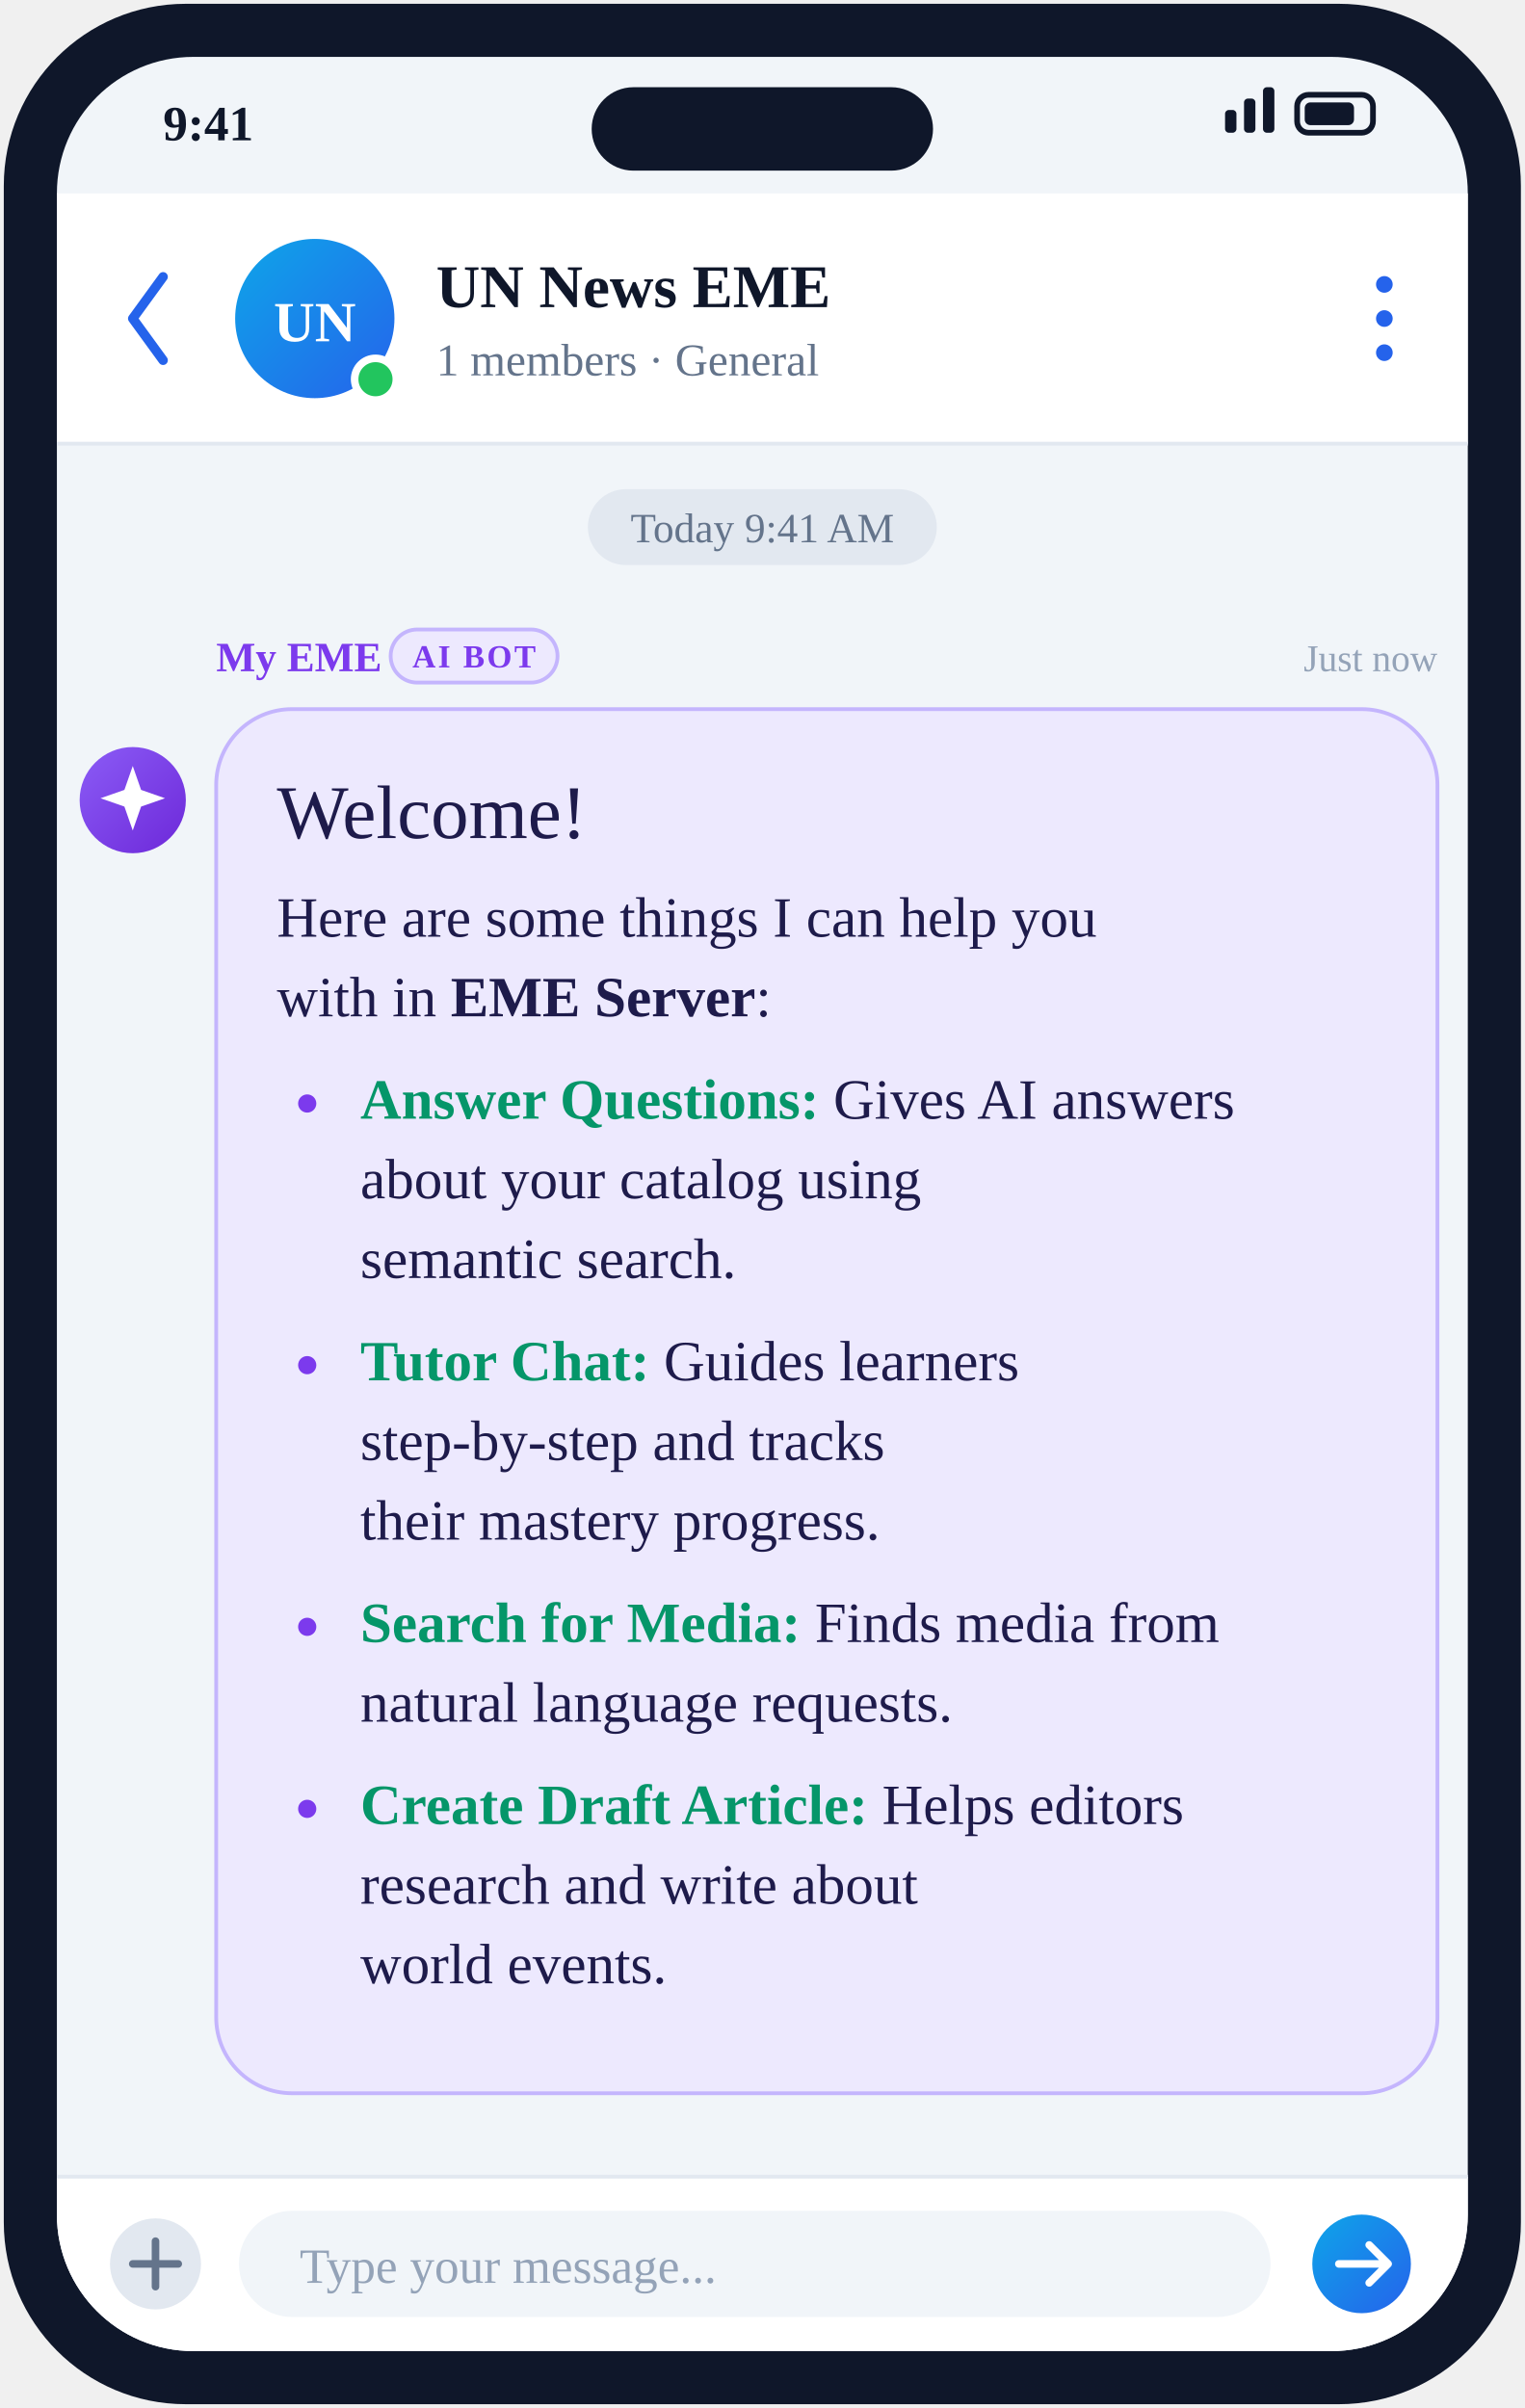
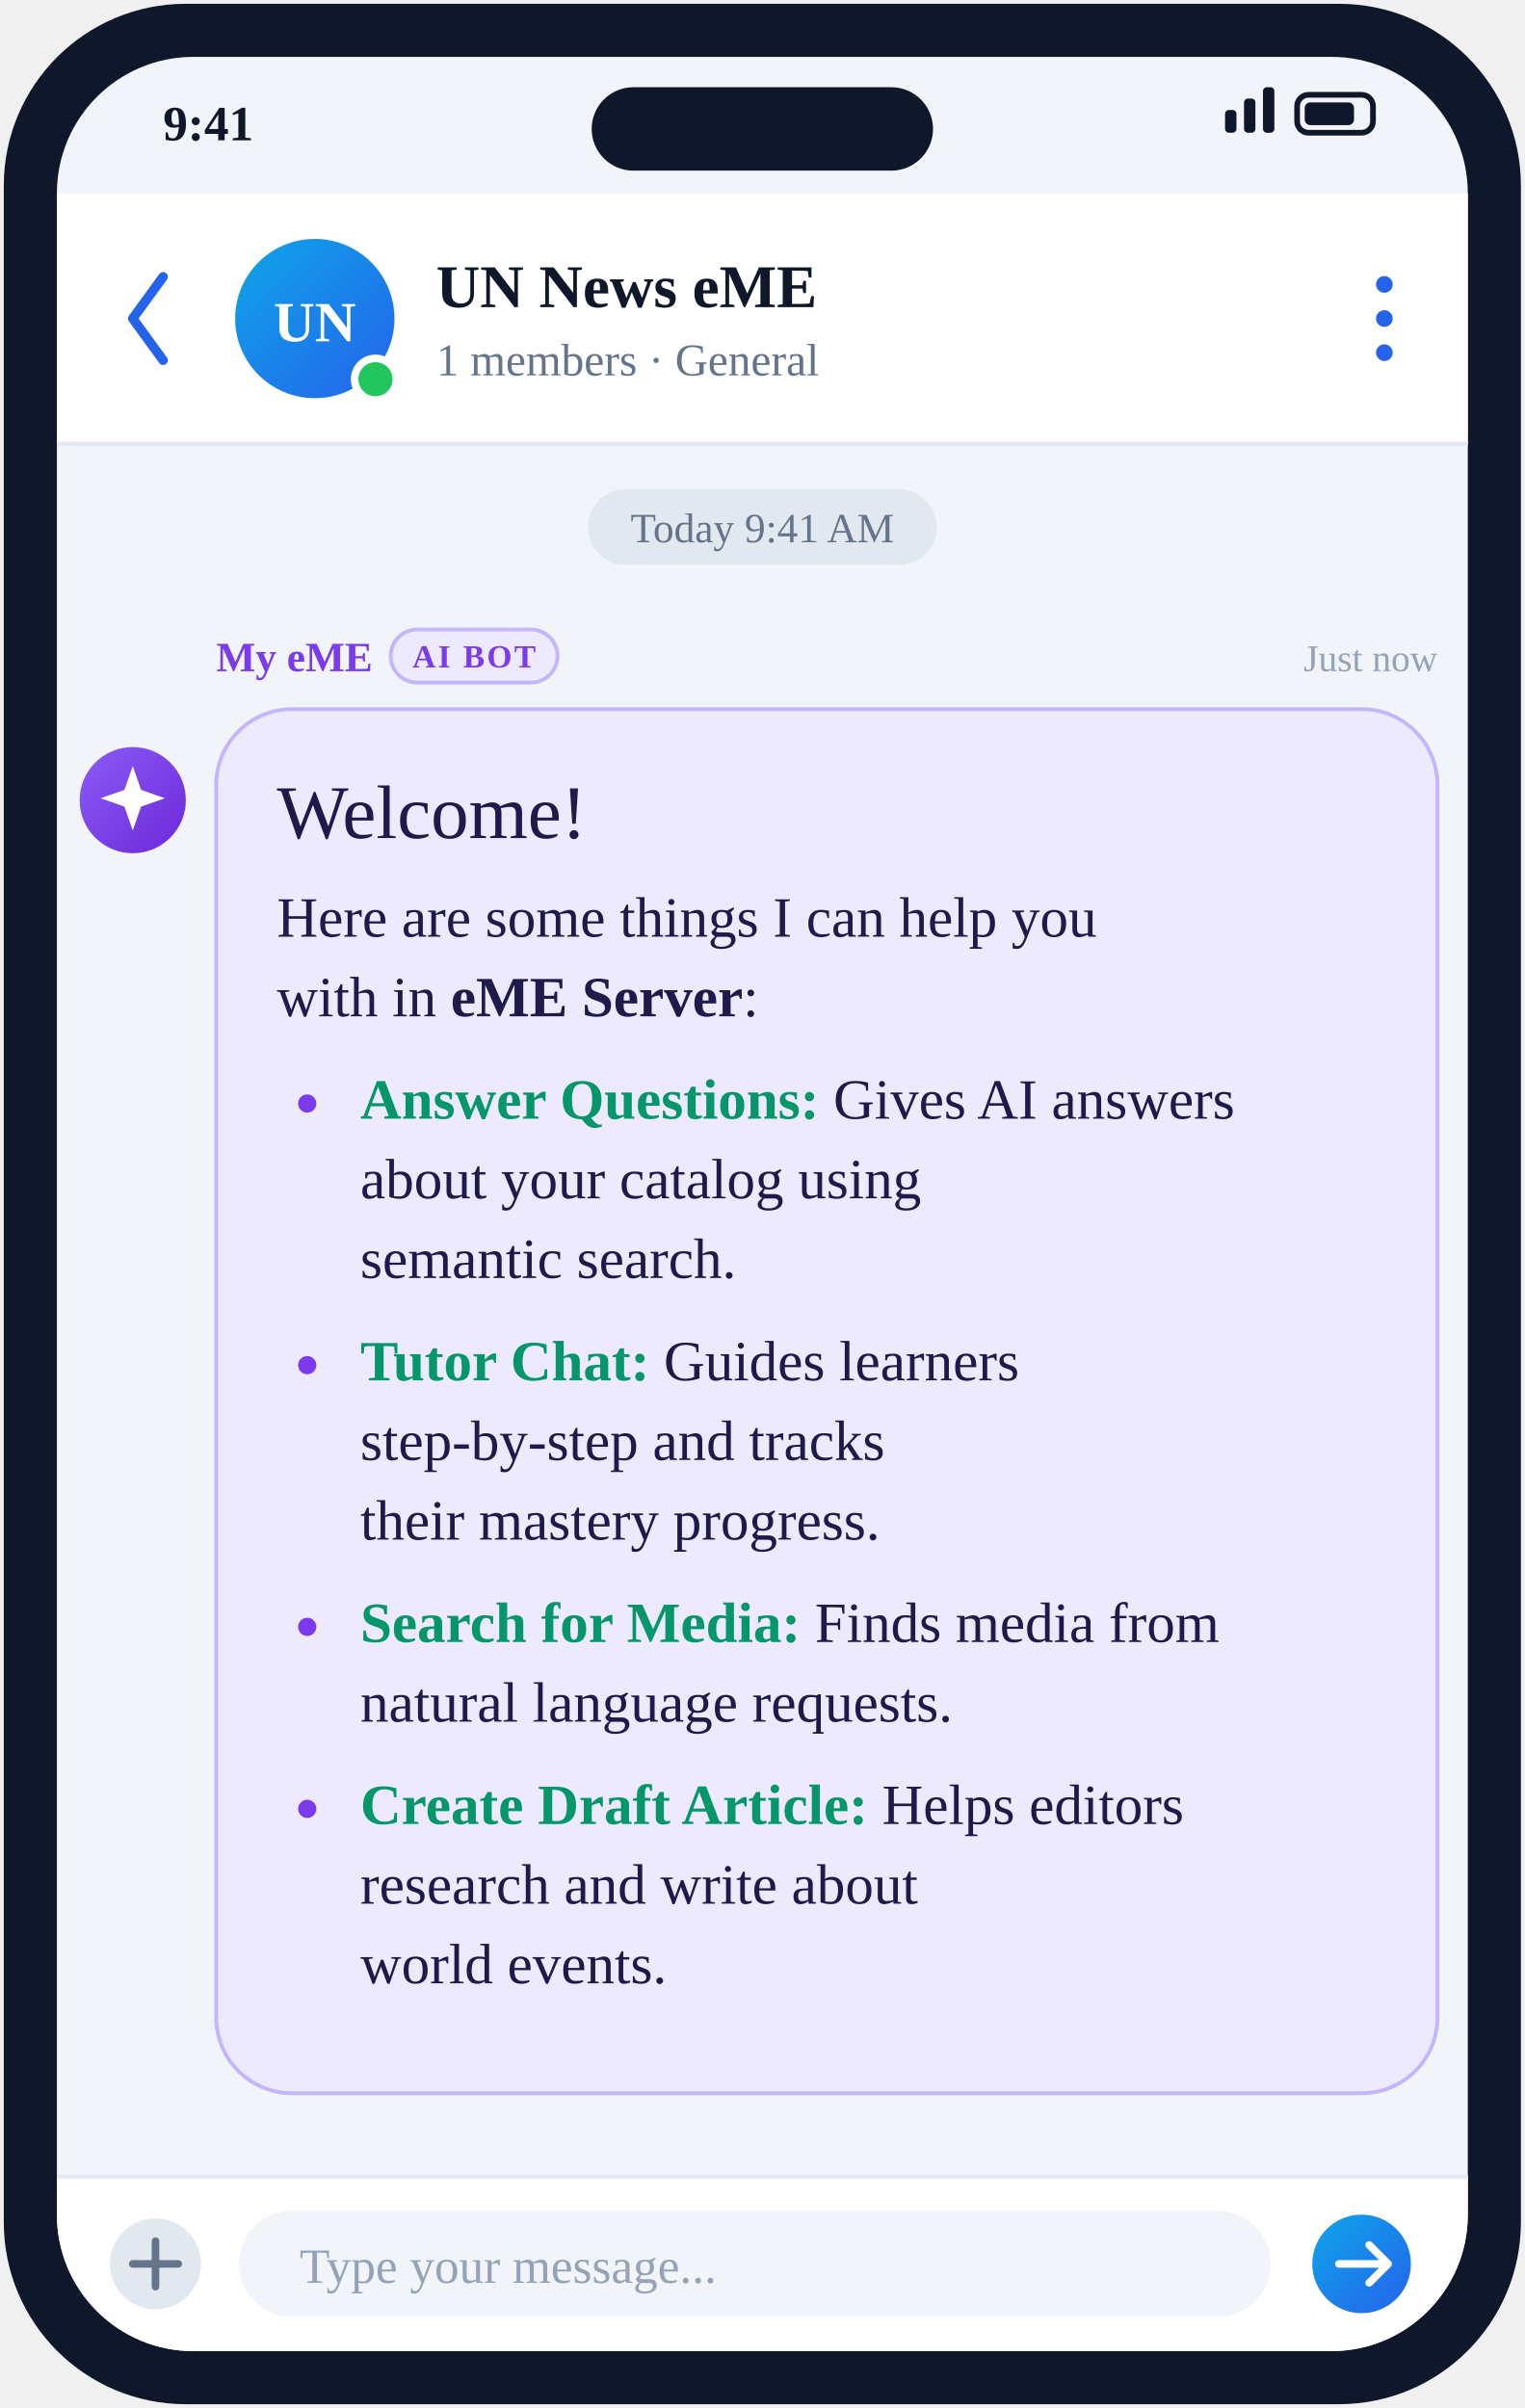
<svg xmlns="http://www.w3.org/2000/svg" viewBox="1 1 402 635" width="402" height="635" role="img" aria-labelledby="s5-t s5-d">
  <defs>
    <linearGradient id="s5-me" x1="0" y1="0" x2="1" y2="1">
      <stop offset="0" stop-color="#0ea5e9" />
      <stop offset="1" stop-color="#2563eb" />
    </linearGradient>
    <linearGradient id="s5-ai" x1="0" y1="0" x2="1" y2="1">
      <stop offset="0" stop-color="#8b5cf6" />
      <stop offset="1" stop-color="#6d28d9" />
    </linearGradient>
    <clipPath id="s5-screen">
      <rect x="16" y="16" width="372" height="605" rx="36" />
    </clipPath>
  </defs>
  <rect x="2" y="2" width="400" height="633" rx="48" fill="#0f172a" />
  <rect x="16" y="16" width="372" height="605" rx="36" fill="#f1f5f9" />
  <g clip-path="url(#s5-screen)">
    <rect x="157" y="24" width="90" height="22" rx="11" fill="#0f172a" />
    <text x="44" y="38" font-size="13" font-weight="700" fill="#0f172a">9:41</text>
    <g fill="#0f172a">
      <rect x="324" y="30" width="3" height="6" rx="1" />
      <rect x="329" y="27" width="3" height="9" rx="1" />
      <rect x="334" y="24" width="3" height="12" rx="1" />
      <rect x="343" y="26" width="20" height="10" rx="3" fill="none" stroke="#0f172a" stroke-width="1.5" />
      <rect x="345" y="28" width="13" height="6" rx="1.5" />
    </g>
    <path d="M16 52h372v66H16z" fill="#fff" />
    <line x1="16" y1="118" x2="388" y2="118" stroke="#e2e8f0" />
    <path d="M44 74l-8 11 8 11" fill="none" stroke="#2563eb" stroke-width="2.5" stroke-linecap="round" stroke-linejoin="round" />
    <circle cx="84" cy="85" r="21" fill="url(#s5-me)" />
    <text x="84" y="91" text-anchor="middle" font-size="15" font-weight="700" fill="#fff">UN</text>
    <circle cx="100" cy="101" r="5.5" fill="#22c55e" stroke="#fff" stroke-width="2" />
-     <text x="116" y="82" font-size="16" font-weight="700" fill="#0f172a">UN News EME</text>
+     <text x="116" y="82" font-size="16" font-weight="700" fill="#0f172a">UN News eME</text>
    <text x="116" y="100" font-size="12" fill="#64748b">1 members · General</text>
    <g fill="#2563eb">
      <circle cx="366" cy="76" r="2.2" />
      <circle cx="366" cy="85" r="2.2" />
      <circle cx="366" cy="94" r="2.2" />
    </g>
    <rect x="156" y="130" width="92" height="20" rx="10" fill="#e2e8f0" />
    <text x="202" y="144" text-anchor="middle" font-size="11" fill="#64748b">Today 9:41 AM</text>
    <circle cx="36" cy="212" r="14" fill="url(#s5-ai)" />
    <path d="M36 203l2.2 6.3 6.3 2.2-6.3 2.2L36 220l-2.2-6.3-6.3-2.2 6.3-2.2z" fill="#fff" />
-     <text x="58" y="178" font-size="11" font-weight="700" fill="#7c3aed">My EME</text>
+     <text x="58" y="178" font-size="11" font-weight="700" fill="#7c3aed">My eME</text>
    <rect x="104" y="167" width="44" height="14" rx="7" fill="#ede9fe" stroke="#c4b5fd" />
    <text x="126" y="177" text-anchor="middle" font-size="8.5" font-weight="700" fill="#7c3aed" letter-spacing=".6">AI BOT</text>
    <text x="380" y="178" text-anchor="end" font-size="10" fill="#94a3b8">Just now</text>
    <rect x="58" y="188" width="322" height="365" rx="20" fill="#ede9fe" stroke="#c4b5fd" />
    <text x="74" y="222" class="h" font-size="20" fill="#1e1b4b">Welcome!</text>
    <text x="74" y="248" class="b" font-size="15" fill="#1e1b4b">Here are some things I can help you</text>
-     <text x="74" y="269" class="b" font-size="15" fill="#1e1b4b">with in <tspan font-weight="700">EME Server</tspan>:</text>
+     <text x="74" y="269" class="b" font-size="15" fill="#1e1b4b">with in <tspan font-weight="700">eME Server</tspan>:</text>
    <circle cx="82" cy="292" r="2.4" fill="#7c3aed" />
    <text x="96" y="296" class="b" font-size="15" fill="#1e1b4b">
      <tspan font-weight="700" fill="#059669">Answer Questions:</tspan> Gives AI answers</text>
    <text x="96" y="317" class="b" font-size="15" fill="#1e1b4b">about your catalog using</text>
    <text x="96" y="338" class="b" font-size="15" fill="#1e1b4b">semantic search.</text>
    <circle cx="82" cy="361" r="2.4" fill="#7c3aed" />
    <text x="96" y="365" class="b" font-size="15" fill="#1e1b4b">
      <tspan font-weight="700" fill="#059669">Tutor Chat:</tspan> Guides learners</text>
    <text x="96" y="386" class="b" font-size="15" fill="#1e1b4b">step-by-step and tracks</text>
    <text x="96" y="407" class="b" font-size="15" fill="#1e1b4b">their mastery progress.</text>
    <circle cx="82" cy="430" r="2.4" fill="#7c3aed" />
    <text x="96" y="434" class="b" font-size="15" fill="#1e1b4b">
      <tspan font-weight="700" fill="#059669">Search for Media:</tspan> Finds media from</text>
    <text x="96" y="455" class="b" font-size="15" fill="#1e1b4b">natural language requests.</text>
    <circle cx="82" cy="478" r="2.4" fill="#7c3aed" />
    <text x="96" y="482" class="b" font-size="15" fill="#1e1b4b">
      <tspan font-weight="700" fill="#059669">Create Draft Article:</tspan> Helps editors</text>
    <text x="96" y="503" class="b" font-size="15" fill="#1e1b4b">research and write about</text>
    <text x="96" y="524" class="b" font-size="15" fill="#1e1b4b">world events.</text>
    <rect x="16" y="575" width="372" height="46" fill="#fff" />
    <line x1="16" y1="575" x2="388" y2="575" stroke="#e2e8f0" />
    <circle cx="42" cy="598" r="12" fill="#e2e8f0" />
    <path d="M42 592v12M36 598h12" stroke="#64748b" stroke-width="2" stroke-linecap="round" />
    <rect x="64" y="584" width="272" height="28" rx="14" fill="#f1f5f9" />
    <text x="80" y="603" font-size="13" fill="#94a3b8">Type your message...</text>
    <circle cx="360" cy="598" r="13" fill="url(#s5-me)" />
    <path d="M354 598h12M362 593l5 5-5 5" fill="none" stroke="#fff" stroke-width="2" stroke-linecap="round" stroke-linejoin="round" />
  </g>
</svg>
